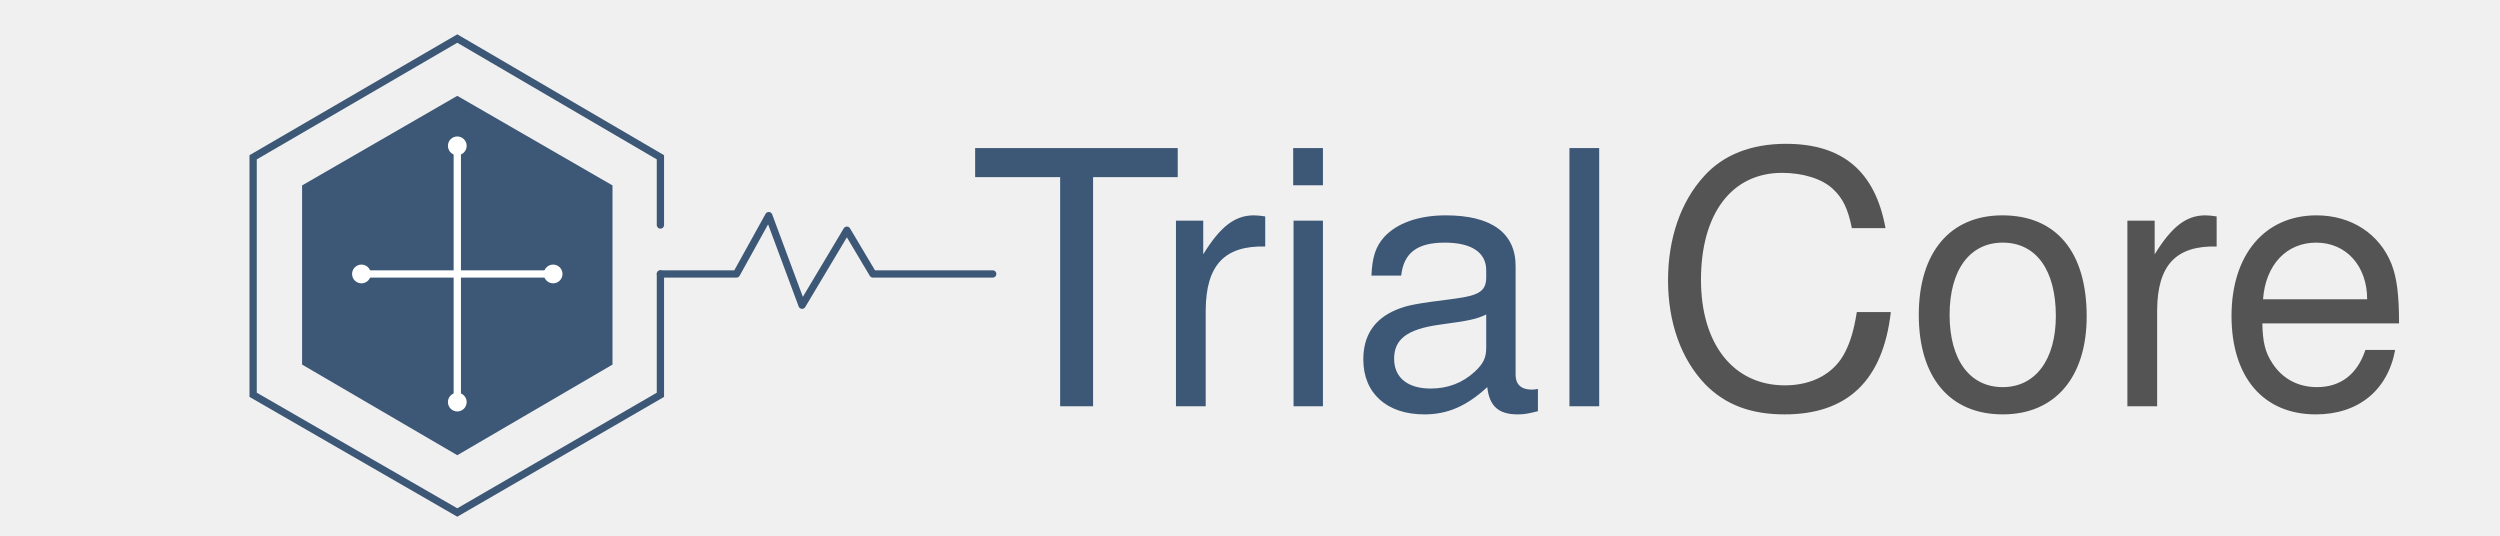
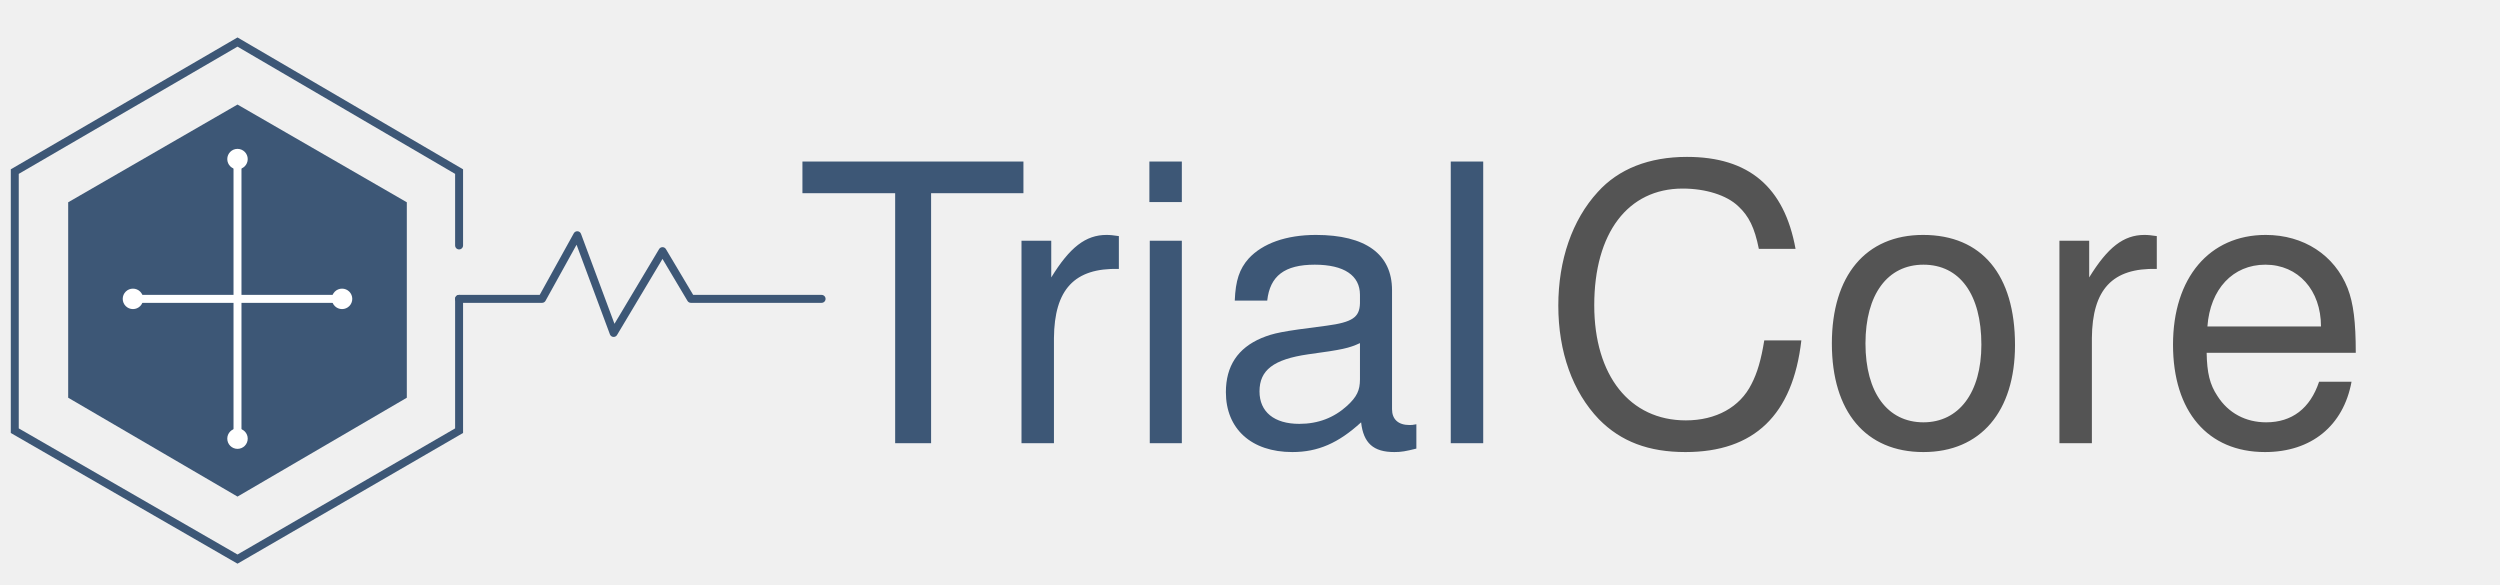
- <svg xmlns="http://www.w3.org/2000/svg" width="2400" height="514" viewBox="0 0 1950 514" role="img" aria-labelledby="title desc">
+ <svg xmlns="http://www.w3.org/2000/svg" width="2200" height="514" viewBox="10 0 2190 514" role="img" aria-labelledby="title desc">
  <defs>
    <style>
      .blue { fill: #3d5776; stroke: #3d5776; }
      .gray { fill: #545454; }
      .white { fill: #ffffff; stroke: #ffffff; }

      .wordmark {
        font-family: "Helvetica Neue", Helvetica, Arial, sans-serif;
        font-weight: 400;
      }
    </style>
  </defs>
  <path d="M 409 216 L 409 151 L 214 37 L 18 151 L 18 379 L 214 492 L 409 379 L 409 263" fill="none" stroke="#3d5776" stroke-width="7" stroke-linecap="round" stroke-linejoin="miter" />
  <polygon points="214,92 363,178 363,350 214,437 65,350 65,178" fill="#3d5776" />
  <line x1="214" y1="140" x2="214" y2="386" stroke="#ffffff" stroke-width="7" stroke-linecap="round" />
  <line x1="122" y1="263" x2="306" y2="263" stroke="#ffffff" stroke-width="7" stroke-linecap="round" />
  <circle cx="214" cy="140" r="9" fill="#ffffff" />
  <circle cx="214" cy="386" r="9" fill="#ffffff" />
  <circle cx="122" cy="263" r="9" fill="#ffffff" />
  <circle cx="306" cy="263" r="9" fill="#ffffff" />
  <path d="M 409 263 H 482 L 513 207 L 545 293 L 588 221 L 613 263 H 728" fill="none" stroke="#3d5776" stroke-width="7" stroke-linecap="round" stroke-linejoin="round" />
  <text x="704" y="390" class="wordmark" font-size="340" text-rendering="geometricPrecision" fill="#3d5776">Trial</text>
  <text x="1360" y="390" class="wordmark" font-size="340" text-rendering="geometricPrecision" fill="#545454">Core</text>
</svg>
